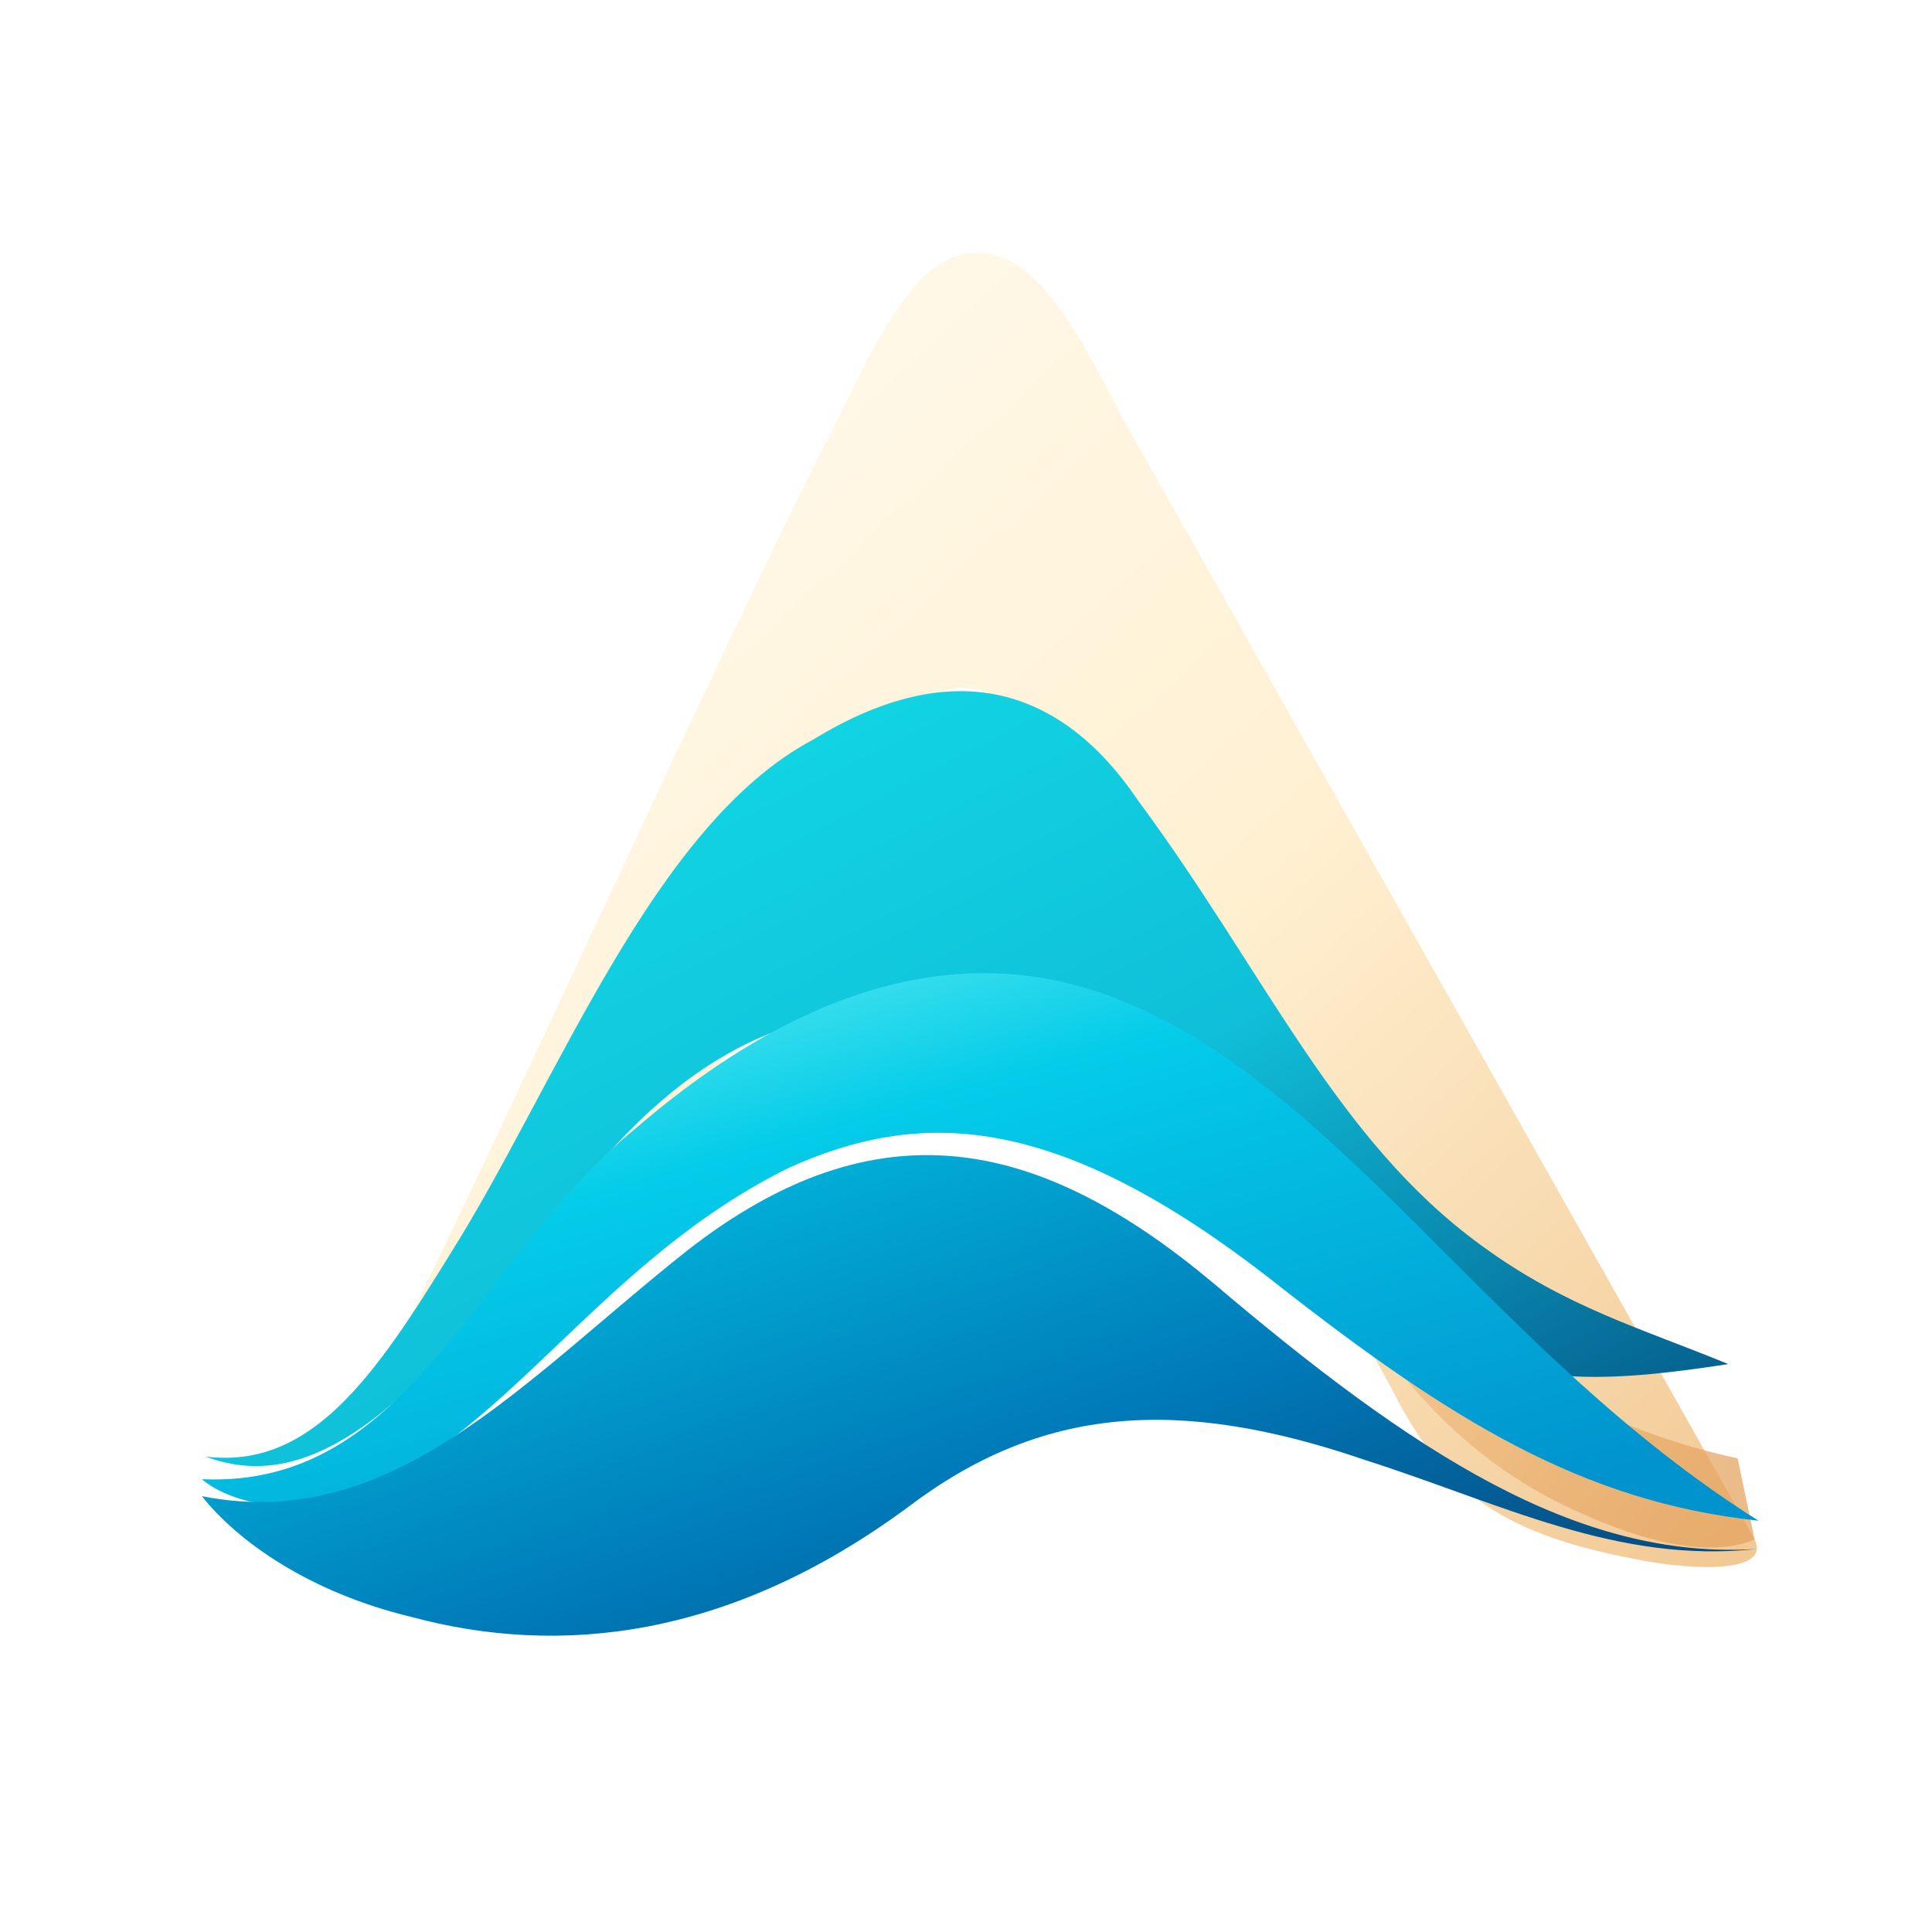
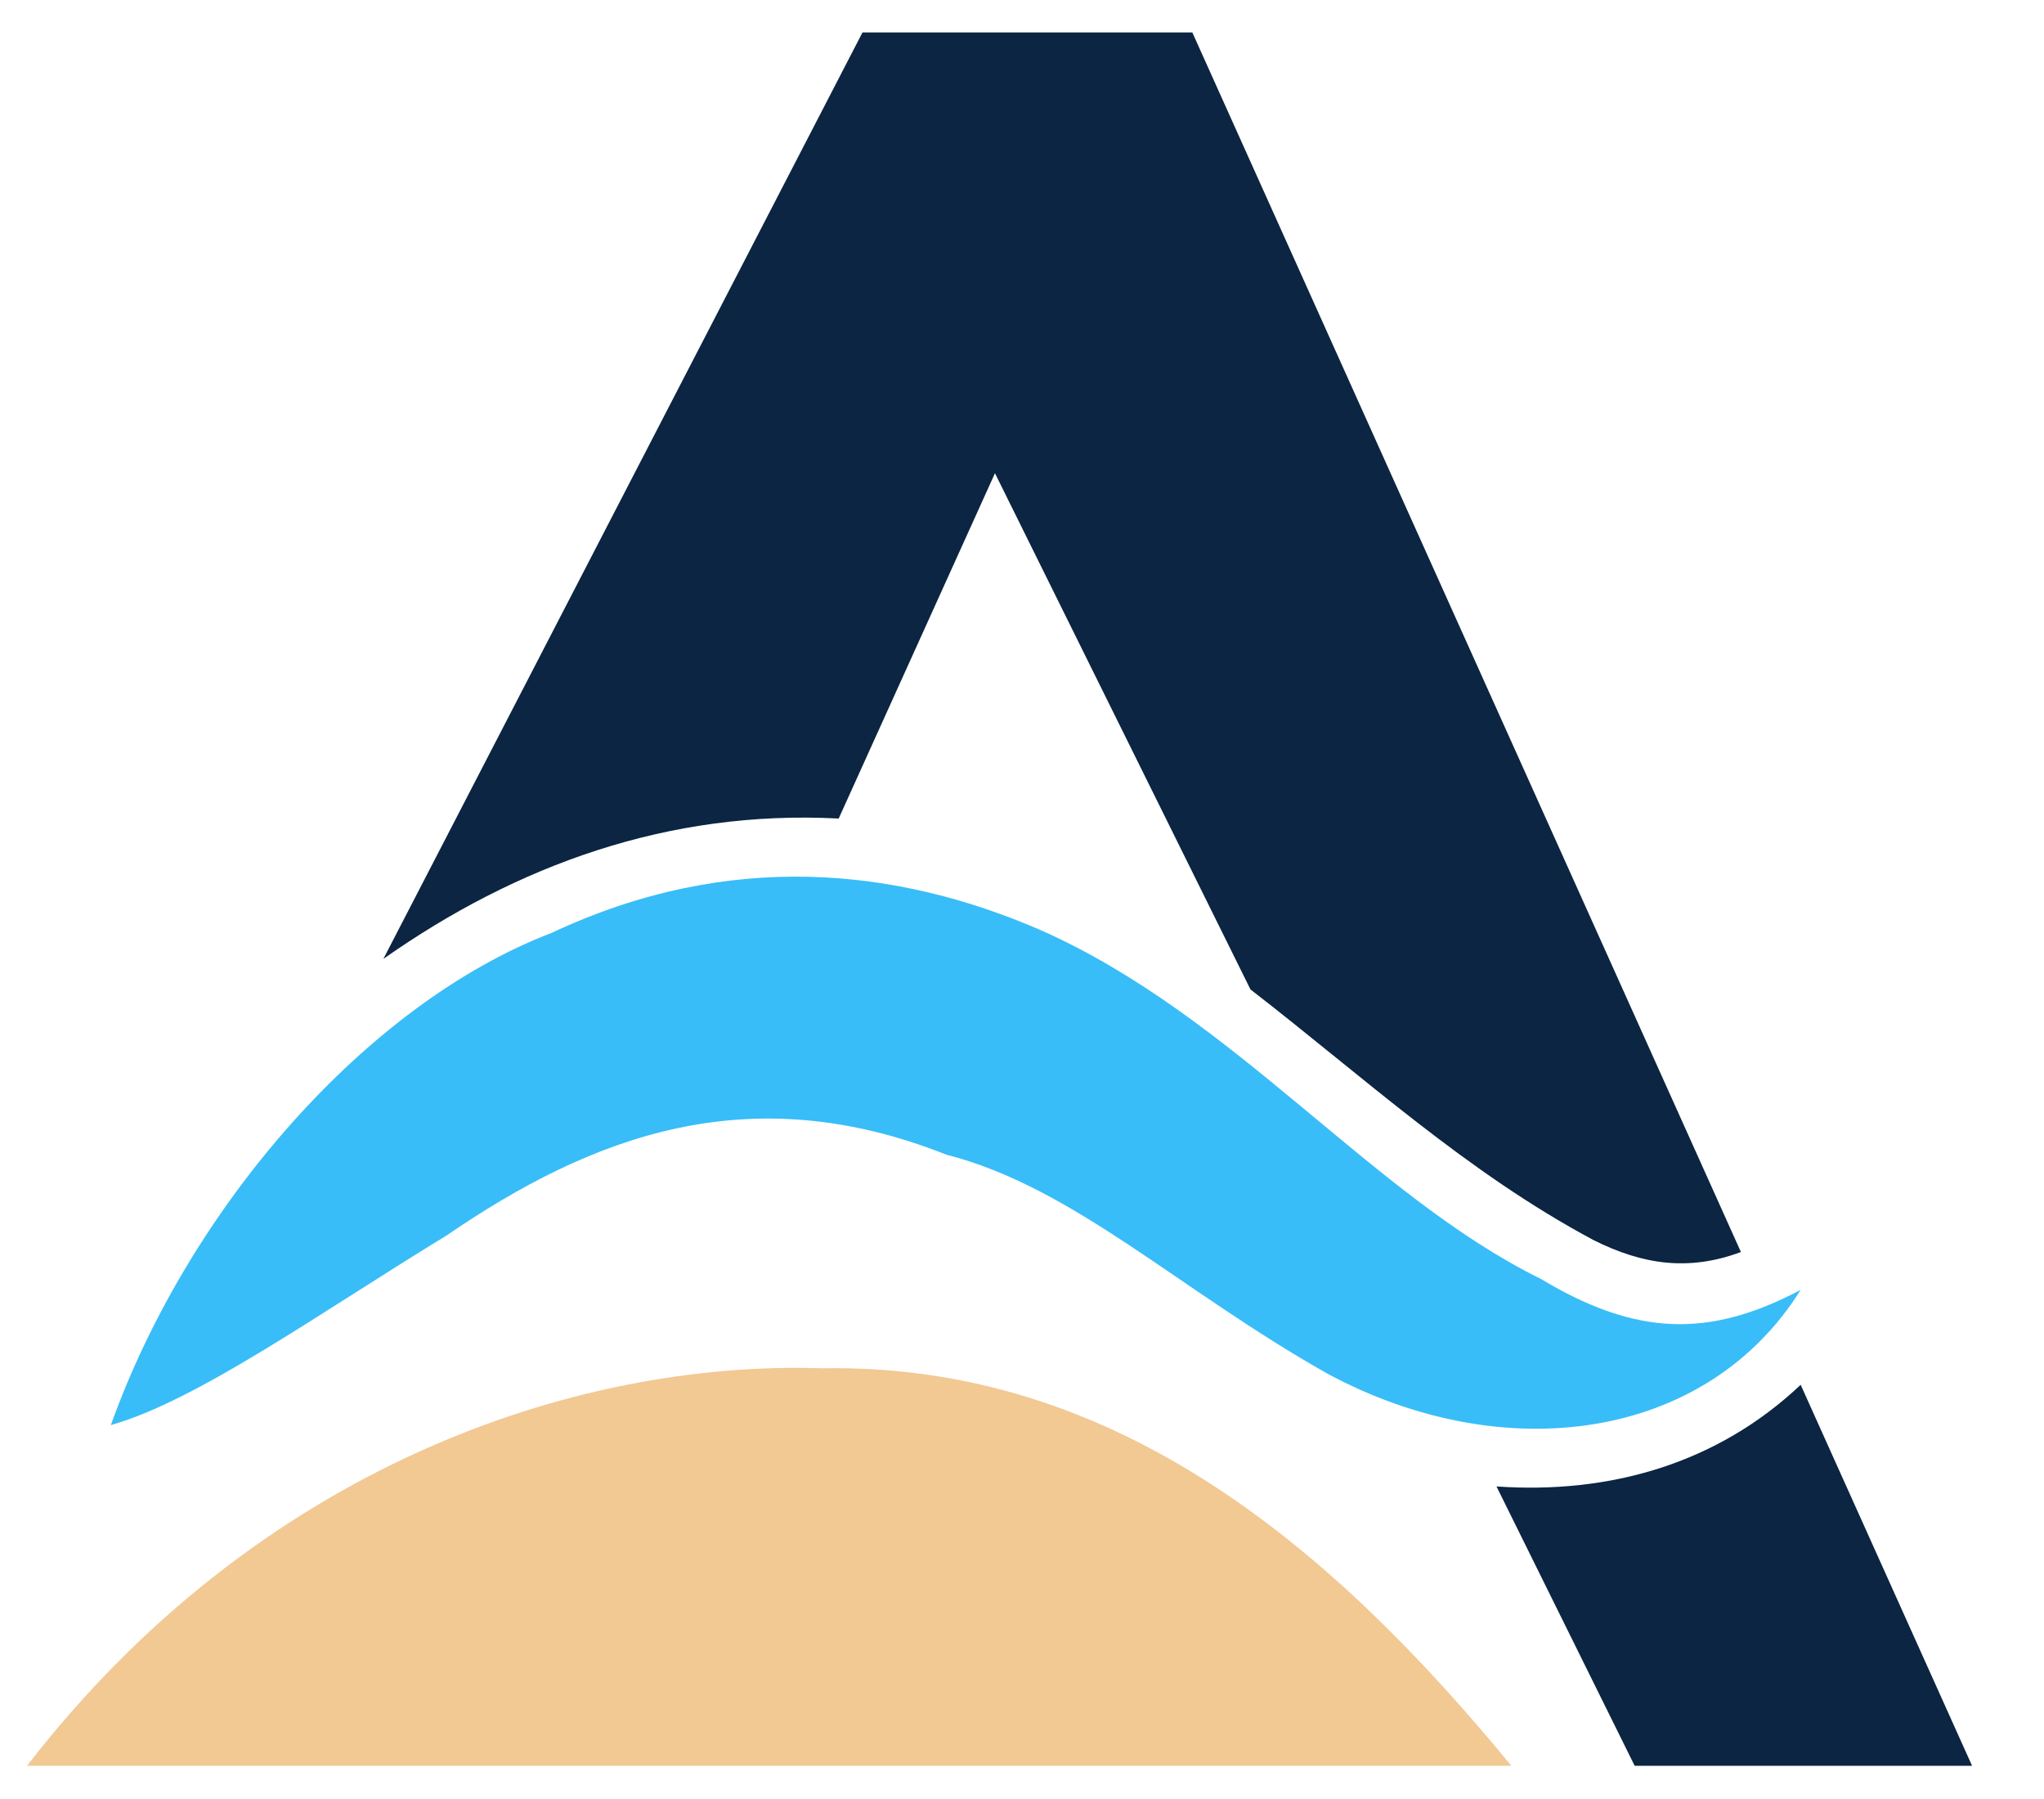
- <svg xmlns="http://www.w3.org/2000/svg" viewBox="0 0 1024 1024" role="img" aria-label="Arenile — Simbolo A a colori">
-   <defs>
-     <linearGradient id="sandGradient" x1="0" y1="0" x2="1" y2="1">
-       <stop stop-color="#FFFDF5" />
-       <stop offset=".56" stop-color="#FFF0D1" />
-       <stop offset="1" stop-color="#F2C893" />
-     </linearGradient>
-     <linearGradient id="sandShadowGradient" x1="0" y1="0" x2="1" y2=".8">
-       <stop stop-color="#FFD9A7" />
-       <stop offset="1" stop-color="#E3A25D" />
-     </linearGradient>
-     <linearGradient id="upperWaveGradient" x1="0" y1="0" x2="1" y2="1">
-       <stop stop-color="#12E2E9" />
-       <stop offset=".55" stop-color="#10BFD9" />
-       <stop offset="1" stop-color="#035183" />
-     </linearGradient>
-     <linearGradient id="aquaWaveGradient" x1="0" y1="0" x2=".8" y2="1">
-       <stop stop-color="#81F7F0" />
-       <stop offset=".37" stop-color="#04CCE9" />
-       <stop offset="1" stop-color="#0193CE" />
-     </linearGradient>
-     <linearGradient id="deepWaveGradient" x1="0" y1="0" x2="1" y2=".9">
-       <stop stop-color="#02CFEA" />
-       <stop offset=".6" stop-color="#0079B8" />
-       <stop offset="1" stop-color="#074477" />
-     </linearGradient>
-     <linearGradient id="tileGradient" x1="0" y1="0" x2="1" y2="1">
-       <stop stop-color="#155DA0" />
-       <stop offset=".4" stop-color="#092F66" />
-       <stop offset="1" stop-color="#031A3D" />
-     </linearGradient>
-   </defs>
-   <g>
-     <path d="M191 752 C269 596 374 359 447 216 C474 160 492 134 518 134 C544 134 564 160 593 218 L930 816 C939 835 893 832 865 826 C792 812 764 788 737 735 L566 421 C544 380 524 352 493 370 C470 385 446 436 422 482 L337 658 Z" fill="url(#sandGradient)" />
-     <path d="M646 537 C717 616 753 703 835 742 C857 754 885 765 921 773 L930 816 C906 826 871 817 838 802 C737 758 691 657 646 537 Z" fill="url(#sandShadowGradient)" opacity=".72" />
-     <path d="M109 772 C165 779 199 729 239 664 C295 575 346 437 431 392 C506 346 563 365 603 424 C671 516 708 604 785 660 C830 693 870 704 916 723 C857 732 815 735 763 713 C670 673 614 581 536 550 C443 514 365 551 300 639 C222 743 167 794 109 772 Z" fill="url(#upperWaveGradient)" />
-     <path d="M107 784 C218 789 252 667 337 598 C430 518 517 498 596 531 C714 580 791 717 932 806 C839 796 769 753 676 680 C559 588 487 588 418 619 C319 668 271 758 190 792 C159 805 122 797 107 784 Z" fill="url(#aquaWaveGradient)" />
-     <path d="M107 793 C208 813 277 732 364 663 C465 584 551 603 643 680 C749 770 836 827 931 821 C857 829 796 797 724 774 C625 740 552 745 481 799 C386 869 296 878 218 857 C164 844 126 817 107 793 Z" fill="url(#deepWaveGradient)" />
-   </g>
+ <svg xmlns="http://www.w3.org/2000/svg" viewBox="141 174 756 665" width="756" height="665" role="img" aria-label="Arenile — simbolo colore (sfondi chiari)">
+   <path d="M 282.8 528.6 L 460 186 L 582 186 L 784.9 637 C 765.6 644.2 748.6 641.7 730.4 632.6 C 683.4 607.5 645.4 572.3 603.5 539.9 L 509 349 L 451.2 476.7 C 388.2 473.4 332 494 282.8 528.6 Z" fill="#0B2542" />
+   <path d="M 694.5 723.7 C 736.4 726.6 776.1 715.3 807 686.1 L 870.4 827 L 745.6 827 Z" fill="#0B2542" />
+   <path d="M 151 827 C 236 717 353 677 445 680 C 555 678 635 748 700 827 Z" fill="#F2C893" />
+   <path d="M 182 701 C 211 620 277 545 345 519 C 411 488 473 495 526 518 C 598 550 648 616 711 647 C 746 668 773 669 807 651 C 772 707 697 717 632 682 C 577 651 538 613 491 601 C 418 572 360 594 306 631 C 260 659 214 692 182 701 Z" fill="#38BDF8" />
</svg>
